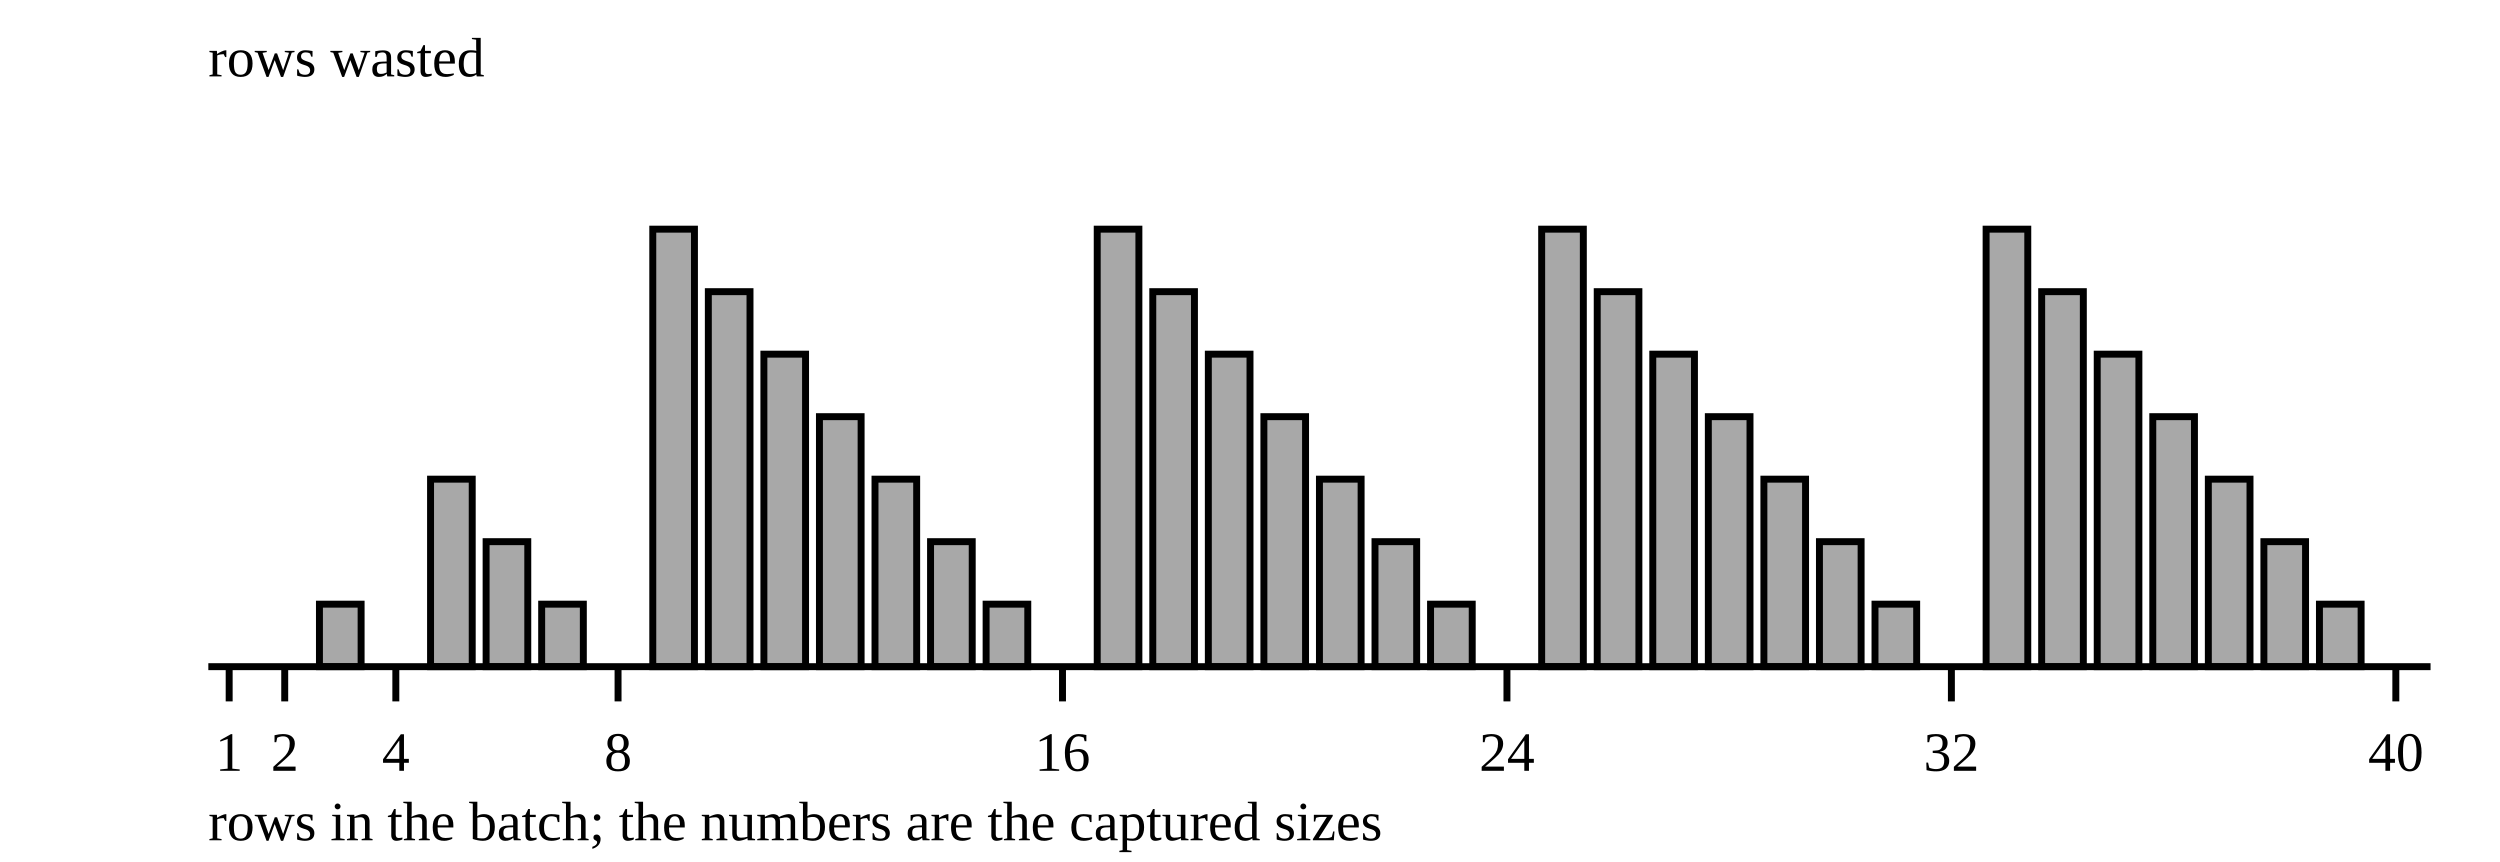
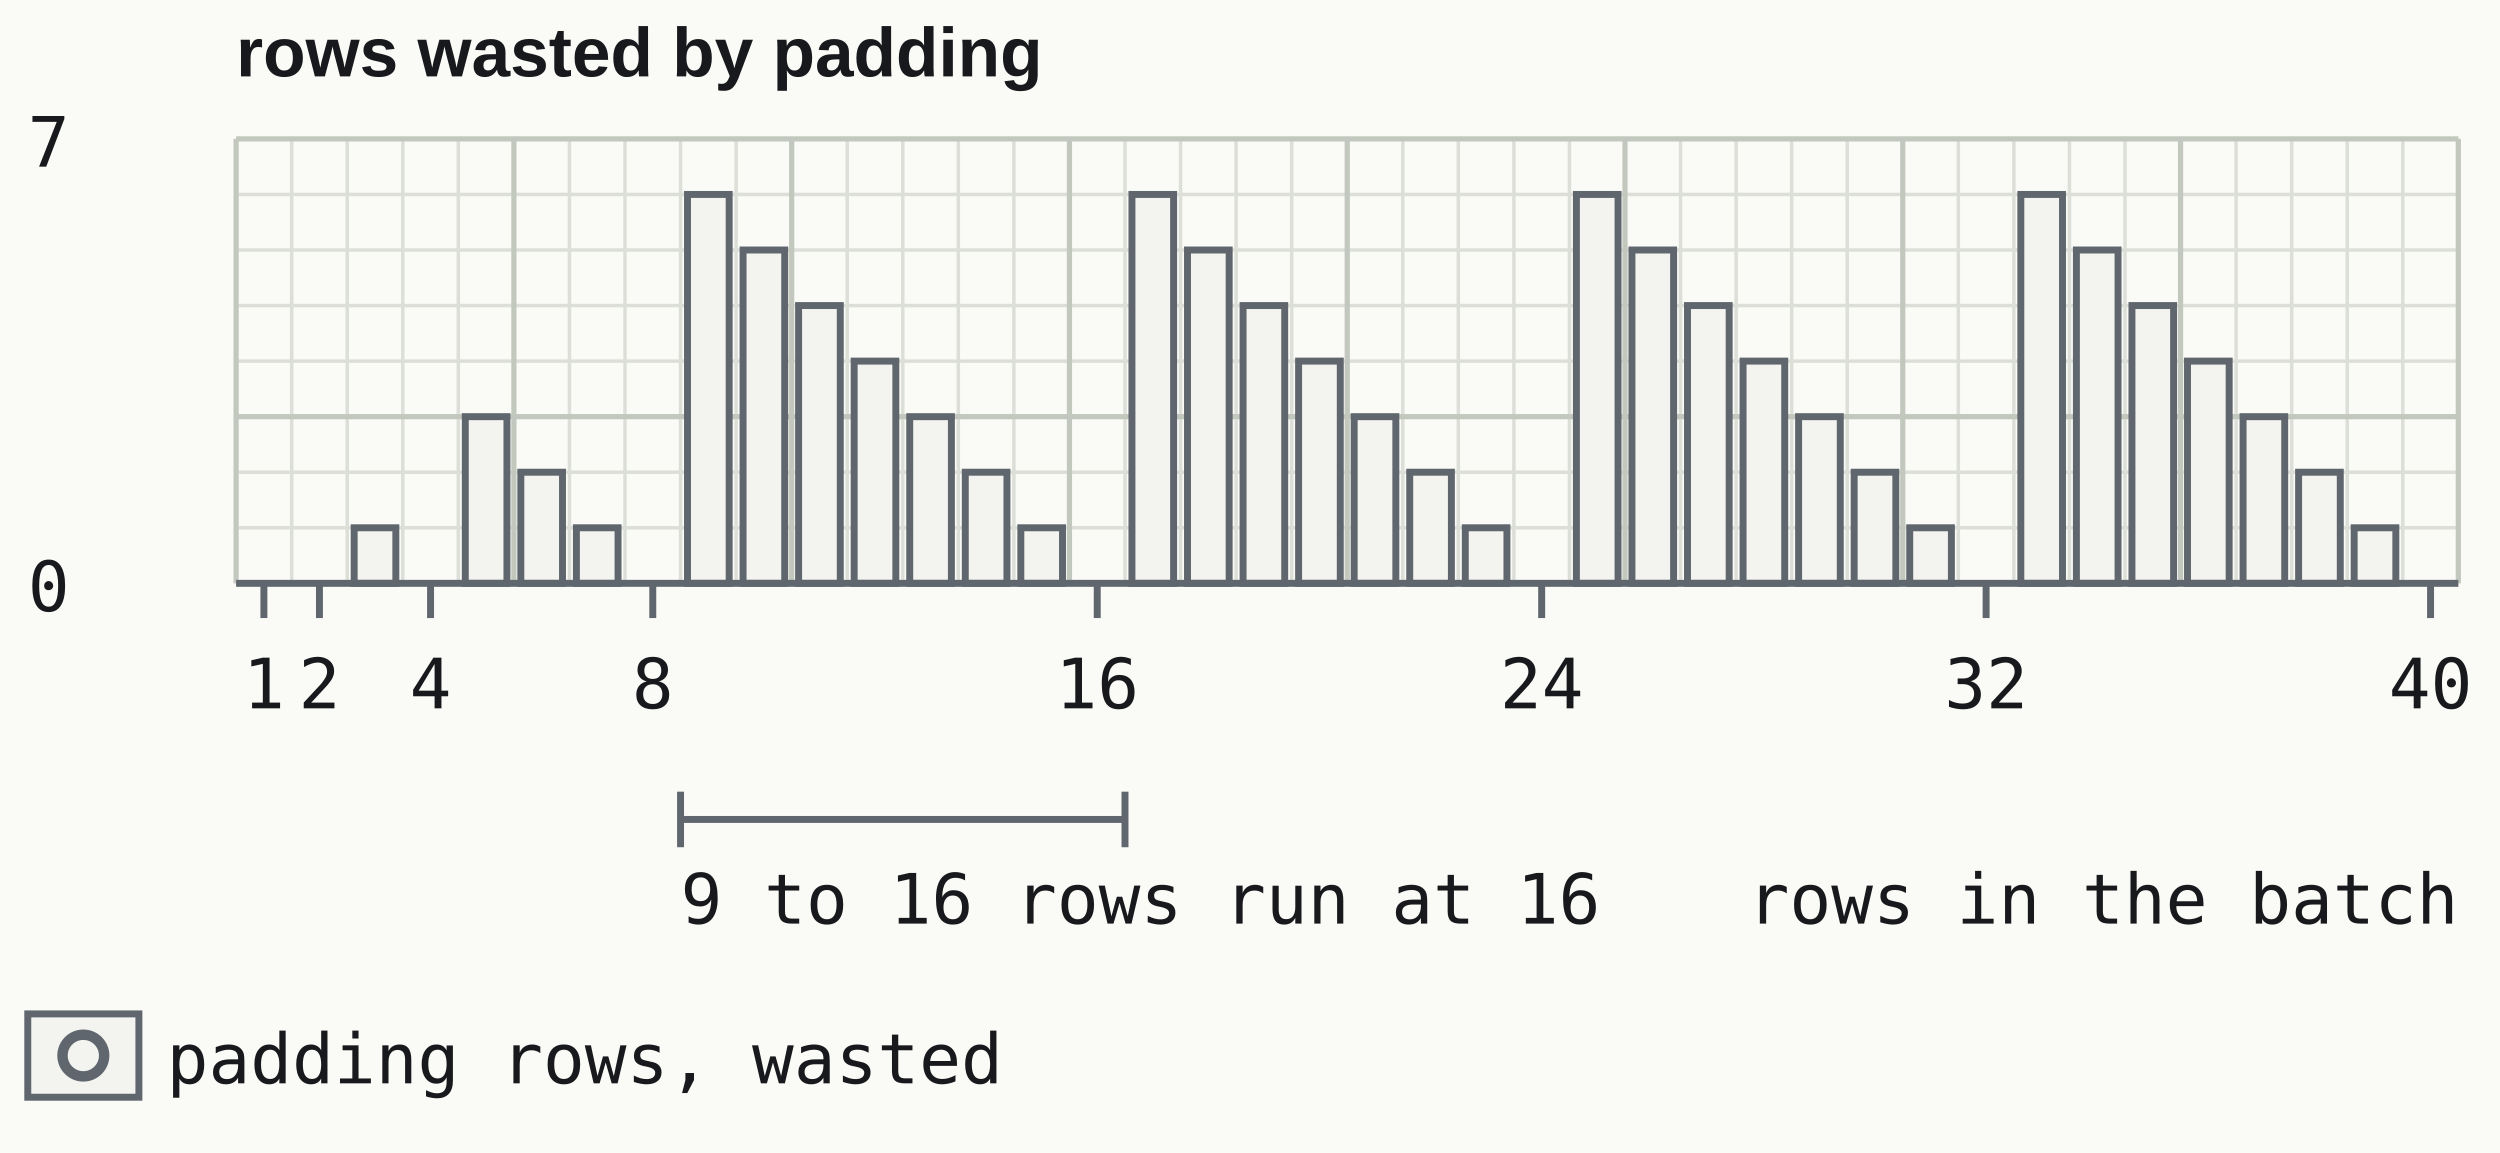
- <svg xmlns="http://www.w3.org/2000/svg" viewBox="0 0 360 124" width="360" height="124" fill="none" stroke="currentColor" stroke-width="1">
-   <g fill="currentColor" fill-opacity="0.34">
-     <rect x="30" y="96" width="6" height="0" />
-     <rect x="38" y="96" width="6" height="0" />
-     <rect x="46" y="87" width="6" height="9" />
-     <rect x="54" y="96" width="6" height="0" />
-     <rect x="62" y="69" width="6" height="27" />
-     <rect x="70" y="78" width="6" height="18" />
-     <rect x="78" y="87" width="6" height="9" />
-     <rect x="86" y="96" width="6" height="0" />
-     <rect x="94" y="33" width="6" height="63" />
-     <rect x="102" y="42" width="6" height="54" />
-     <rect x="110" y="51" width="6" height="45" />
-     <rect x="118" y="60" width="6" height="36" />
-     <rect x="126" y="69" width="6" height="27" />
-     <rect x="134" y="78" width="6" height="18" />
-     <rect x="142" y="87" width="6" height="9" />
-     <rect x="150" y="96" width="6" height="0" />
-     <rect x="158" y="33" width="6" height="63" />
-     <rect x="166" y="42" width="6" height="54" />
-     <rect x="174" y="51" width="6" height="45" />
-     <rect x="182" y="60" width="6" height="36" />
-     <rect x="190" y="69" width="6" height="27" />
-     <rect x="198" y="78" width="6" height="18" />
-     <rect x="206" y="87" width="6" height="9" />
-     <rect x="214" y="96" width="6" height="0" />
-     <rect x="222" y="33" width="6" height="63" />
-     <rect x="230" y="42" width="6" height="54" />
-     <rect x="238" y="51" width="6" height="45" />
-     <rect x="246" y="60" width="6" height="36" />
-     <rect x="254" y="69" width="6" height="27" />
-     <rect x="262" y="78" width="6" height="18" />
-     <rect x="270" y="87" width="6" height="9" />
-     <rect x="278" y="96" width="6" height="0" />
-     <rect x="286" y="33" width="6" height="63" />
-     <rect x="294" y="42" width="6" height="54" />
-     <rect x="302" y="51" width="6" height="45" />
-     <rect x="310" y="60" width="6" height="36" />
-     <rect x="318" y="69" width="6" height="27" />
-     <rect x="326" y="78" width="6" height="18" />
-     <rect x="334" y="87" width="6" height="9" />
-     <rect x="342" y="96" width="6" height="0" />
+ <svg xmlns="http://www.w3.org/2000/svg" viewBox="0 0 360 166" width="360" height="166">
+   <rect width="360" height="166" fill="#fafaf6" />
+   <g class="graticule" fill="none" stroke="#c2c8bd">
+     <path d="M34 20v64M42 20v64M50 20v64M58 20v64M66 20v64M74 20v64M82 20v64M90 20v64M98 20v64M106 20v64M114 20v64M122 20v64M130 20v64M138 20v64M146 20v64M154 20v64M162 20v64M170 20v64M178 20v64M186 20v64M194 20v64M202 20v64M210 20v64M218 20v64M226 20v64M234 20v64M242 20v64M250 20v64M258 20v64M266 20v64M274 20v64M282 20v64M290 20v64M298 20v64M306 20v64M314 20v64M322 20v64M330 20v64M338 20v64M346 20v64M354 20v64M34 20h320M34 28h320M34 36h320M34 44h320M34 52h320M34 60h320M34 68h320M34 76h320M34 84h320" stroke-width="0.5" stroke-opacity="0.55" />
+     <path d="M34 20v64M74 20v64M114 20v64M154 20v64M194 20v64M234 20v64M274 20v64M314 20v64M354 20v64M34 20h320M34 60h320" stroke-width="0.75" />
  </g>
-   <path d="M30 96H350" />
-   <path d="M33 96v5M41 96v5M57 96v5M89 96v5M153 96v5M217 96v5M281 96v5M345 96v5" />
-   <g stroke="none" fill="currentColor" font-size="8" text-anchor="middle">
-     <text x="33" y="111">1</text>
-     <text x="41" y="111">2</text>
-     <text x="57" y="111">4</text>
-     <text x="89" y="111">8</text>
-     <text x="153" y="111">16</text>
-     <text x="217" y="111">24</text>
-     <text x="281" y="111">32</text>
-     <text x="345" y="111">40</text>
+   <text x="4" y="24" font-family="'Atkinson Hyperlegible Mono', ui-monospace, 'SF Mono', Menlo, Consolas, monospace" font-size="10" fill="#17191d" text-anchor="start" stroke="#fafaf6" stroke-width="3" stroke-linejoin="round" paint-order="stroke">7</text>
+   <text x="4" y="88" font-family="'Atkinson Hyperlegible Mono', ui-monospace, 'SF Mono', Menlo, Consolas, monospace" font-size="10" fill="#17191d" text-anchor="start" stroke="#fafaf6" stroke-width="3" stroke-linejoin="round" paint-order="stroke">0</text>
+   <text x="34" y="11" font-family="'Atkinson Hyperlegible', system-ui, 'Segoe UI', Arial, sans-serif" font-size="10" font-weight="700" fill="#17191d" text-anchor="start" stroke="#fafaf6" stroke-width="3" stroke-linejoin="round" paint-order="stroke">rows wasted by padding</text>
+   <g class="bar" data-slot="white">
+     <rect x="51" y="76" width="6" height="8" fill="#f3f3ef" stroke="#5f666d" stroke-width="1" />
  </g>
-   <g stroke="none" fill="currentColor" font-size="8">
-     <text x="30" y="11">rows wasted</text>
-     <text x="30" y="121">rows in the batch; the numbers are the captured sizes</text>
+   <g class="bar" data-slot="white">
+     <rect x="67" y="60" width="6" height="24" fill="#f3f3ef" stroke="#5f666d" stroke-width="1" />
  </g>
+   <g class="bar" data-slot="white">
+     <rect x="75" y="68" width="6" height="16" fill="#f3f3ef" stroke="#5f666d" stroke-width="1" />
+   </g>
+   <g class="bar" data-slot="white">
+     <rect x="83" y="76" width="6" height="8" fill="#f3f3ef" stroke="#5f666d" stroke-width="1" />
+   </g>
+   <g class="bar" data-slot="white">
+     <rect x="99" y="28" width="6" height="56" fill="#f3f3ef" stroke="#5f666d" stroke-width="1" />
+   </g>
+   <g class="bar" data-slot="white">
+     <rect x="107" y="36" width="6" height="48" fill="#f3f3ef" stroke="#5f666d" stroke-width="1" />
+   </g>
+   <g class="bar" data-slot="white">
+     <rect x="115" y="44" width="6" height="40" fill="#f3f3ef" stroke="#5f666d" stroke-width="1" />
+   </g>
+   <g class="bar" data-slot="white">
+     <rect x="123" y="52" width="6" height="32" fill="#f3f3ef" stroke="#5f666d" stroke-width="1" />
+   </g>
+   <g class="bar" data-slot="white">
+     <rect x="131" y="60" width="6" height="24" fill="#f3f3ef" stroke="#5f666d" stroke-width="1" />
+   </g>
+   <g class="bar" data-slot="white">
+     <rect x="139" y="68" width="6" height="16" fill="#f3f3ef" stroke="#5f666d" stroke-width="1" />
+   </g>
+   <g class="bar" data-slot="white">
+     <rect x="147" y="76" width="6" height="8" fill="#f3f3ef" stroke="#5f666d" stroke-width="1" />
+   </g>
+   <g class="bar" data-slot="white">
+     <rect x="163" y="28" width="6" height="56" fill="#f3f3ef" stroke="#5f666d" stroke-width="1" />
+   </g>
+   <g class="bar" data-slot="white">
+     <rect x="171" y="36" width="6" height="48" fill="#f3f3ef" stroke="#5f666d" stroke-width="1" />
+   </g>
+   <g class="bar" data-slot="white">
+     <rect x="179" y="44" width="6" height="40" fill="#f3f3ef" stroke="#5f666d" stroke-width="1" />
+   </g>
+   <g class="bar" data-slot="white">
+     <rect x="187" y="52" width="6" height="32" fill="#f3f3ef" stroke="#5f666d" stroke-width="1" />
+   </g>
+   <g class="bar" data-slot="white">
+     <rect x="195" y="60" width="6" height="24" fill="#f3f3ef" stroke="#5f666d" stroke-width="1" />
+   </g>
+   <g class="bar" data-slot="white">
+     <rect x="203" y="68" width="6" height="16" fill="#f3f3ef" stroke="#5f666d" stroke-width="1" />
+   </g>
+   <g class="bar" data-slot="white">
+     <rect x="211" y="76" width="6" height="8" fill="#f3f3ef" stroke="#5f666d" stroke-width="1" />
+   </g>
+   <g class="bar" data-slot="white">
+     <rect x="227" y="28" width="6" height="56" fill="#f3f3ef" stroke="#5f666d" stroke-width="1" />
+   </g>
+   <g class="bar" data-slot="white">
+     <rect x="235" y="36" width="6" height="48" fill="#f3f3ef" stroke="#5f666d" stroke-width="1" />
+   </g>
+   <g class="bar" data-slot="white">
+     <rect x="243" y="44" width="6" height="40" fill="#f3f3ef" stroke="#5f666d" stroke-width="1" />
+   </g>
+   <g class="bar" data-slot="white">
+     <rect x="251" y="52" width="6" height="32" fill="#f3f3ef" stroke="#5f666d" stroke-width="1" />
+   </g>
+   <g class="bar" data-slot="white">
+     <rect x="259" y="60" width="6" height="24" fill="#f3f3ef" stroke="#5f666d" stroke-width="1" />
+   </g>
+   <g class="bar" data-slot="white">
+     <rect x="267" y="68" width="6" height="16" fill="#f3f3ef" stroke="#5f666d" stroke-width="1" />
+   </g>
+   <g class="bar" data-slot="white">
+     <rect x="275" y="76" width="6" height="8" fill="#f3f3ef" stroke="#5f666d" stroke-width="1" />
+   </g>
+   <g class="bar" data-slot="white">
+     <rect x="291" y="28" width="6" height="56" fill="#f3f3ef" stroke="#5f666d" stroke-width="1" />
+   </g>
+   <g class="bar" data-slot="white">
+     <rect x="299" y="36" width="6" height="48" fill="#f3f3ef" stroke="#5f666d" stroke-width="1" />
+   </g>
+   <g class="bar" data-slot="white">
+     <rect x="307" y="44" width="6" height="40" fill="#f3f3ef" stroke="#5f666d" stroke-width="1" />
+   </g>
+   <g class="bar" data-slot="white">
+     <rect x="315" y="52" width="6" height="32" fill="#f3f3ef" stroke="#5f666d" stroke-width="1" />
+   </g>
+   <g class="bar" data-slot="white">
+     <rect x="323" y="60" width="6" height="24" fill="#f3f3ef" stroke="#5f666d" stroke-width="1" />
+   </g>
+   <g class="bar" data-slot="white">
+     <rect x="331" y="68" width="6" height="16" fill="#f3f3ef" stroke="#5f666d" stroke-width="1" />
+   </g>
+   <g class="bar" data-slot="white">
+     <rect x="339" y="76" width="6" height="8" fill="#f3f3ef" stroke="#5f666d" stroke-width="1" />
+   </g>
+   <path d="M34 84H354M38 84v5M46 84v5M62 84v5M94 84v5M158 84v5M222 84v5M286 84v5M350 84v5" fill="none" stroke="#5f666d" stroke-width="1" />
+   <text x="38" y="102" font-family="'Atkinson Hyperlegible Mono', ui-monospace, 'SF Mono', Menlo, Consolas, monospace" font-size="10" fill="#17191d" text-anchor="middle" stroke="#fafaf6" stroke-width="3" stroke-linejoin="round" paint-order="stroke">1</text>
+   <text x="46" y="102" font-family="'Atkinson Hyperlegible Mono', ui-monospace, 'SF Mono', Menlo, Consolas, monospace" font-size="10" fill="#17191d" text-anchor="middle" stroke="#fafaf6" stroke-width="3" stroke-linejoin="round" paint-order="stroke">2</text>
+   <text x="62" y="102" font-family="'Atkinson Hyperlegible Mono', ui-monospace, 'SF Mono', Menlo, Consolas, monospace" font-size="10" fill="#17191d" text-anchor="middle" stroke="#fafaf6" stroke-width="3" stroke-linejoin="round" paint-order="stroke">4</text>
+   <text x="94" y="102" font-family="'Atkinson Hyperlegible Mono', ui-monospace, 'SF Mono', Menlo, Consolas, monospace" font-size="10" fill="#17191d" text-anchor="middle" stroke="#fafaf6" stroke-width="3" stroke-linejoin="round" paint-order="stroke">8</text>
+   <text x="158" y="102" font-family="'Atkinson Hyperlegible Mono', ui-monospace, 'SF Mono', Menlo, Consolas, monospace" font-size="10" fill="#17191d" text-anchor="middle" stroke="#fafaf6" stroke-width="3" stroke-linejoin="round" paint-order="stroke">16</text>
+   <text x="222" y="102" font-family="'Atkinson Hyperlegible Mono', ui-monospace, 'SF Mono', Menlo, Consolas, monospace" font-size="10" fill="#17191d" text-anchor="middle" stroke="#fafaf6" stroke-width="3" stroke-linejoin="round" paint-order="stroke">24</text>
+   <text x="286" y="102" font-family="'Atkinson Hyperlegible Mono', ui-monospace, 'SF Mono', Menlo, Consolas, monospace" font-size="10" fill="#17191d" text-anchor="middle" stroke="#fafaf6" stroke-width="3" stroke-linejoin="round" paint-order="stroke">32</text>
+   <text x="350" y="102" font-family="'Atkinson Hyperlegible Mono', ui-monospace, 'SF Mono', Menlo, Consolas, monospace" font-size="10" fill="#17191d" text-anchor="middle" stroke="#fafaf6" stroke-width="3" stroke-linejoin="round" paint-order="stroke">40</text>
+   <g class="dim" data-value="9 to 16 rows run at 16">
+     <path d="M98 114v8M162 114v8M98 118H162" fill="none" stroke="#5f666d" stroke-width="1" />
+   </g>
+   <text x="98" y="133" font-family="'Atkinson Hyperlegible Mono', ui-monospace, 'SF Mono', Menlo, Consolas, monospace" font-size="10" fill="#17191d" text-anchor="start" stroke="#fafaf6" stroke-width="3" stroke-linejoin="round" paint-order="stroke">9 to 16 rows run at 16</text>
+   <text x="354" y="133" font-family="'Atkinson Hyperlegible Mono', ui-monospace, 'SF Mono', Menlo, Consolas, monospace" font-size="10" fill="#17191d" text-anchor="end" stroke="#fafaf6" stroke-width="3" stroke-linejoin="round" paint-order="stroke">rows in the batch</text>
+   <g class="key" data-slot="white">
+     <rect x="4" y="146" width="16" height="12" fill="#f3f3ef" stroke="#5f666d" stroke-width="1" />
+   </g>
+   <g class="glyph" data-slot="white">
+     <circle cx="12" cy="152" r="3" fill="none" stroke="#5f666d" stroke-width="1.5" />
+   </g>
+   <text x="24" y="156" font-family="'Atkinson Hyperlegible Mono', ui-monospace, 'SF Mono', Menlo, Consolas, monospace" font-size="10" fill="#17191d" text-anchor="start" stroke="#fafaf6" stroke-width="3" stroke-linejoin="round" paint-order="stroke">padding rows, wasted</text>
</svg>
